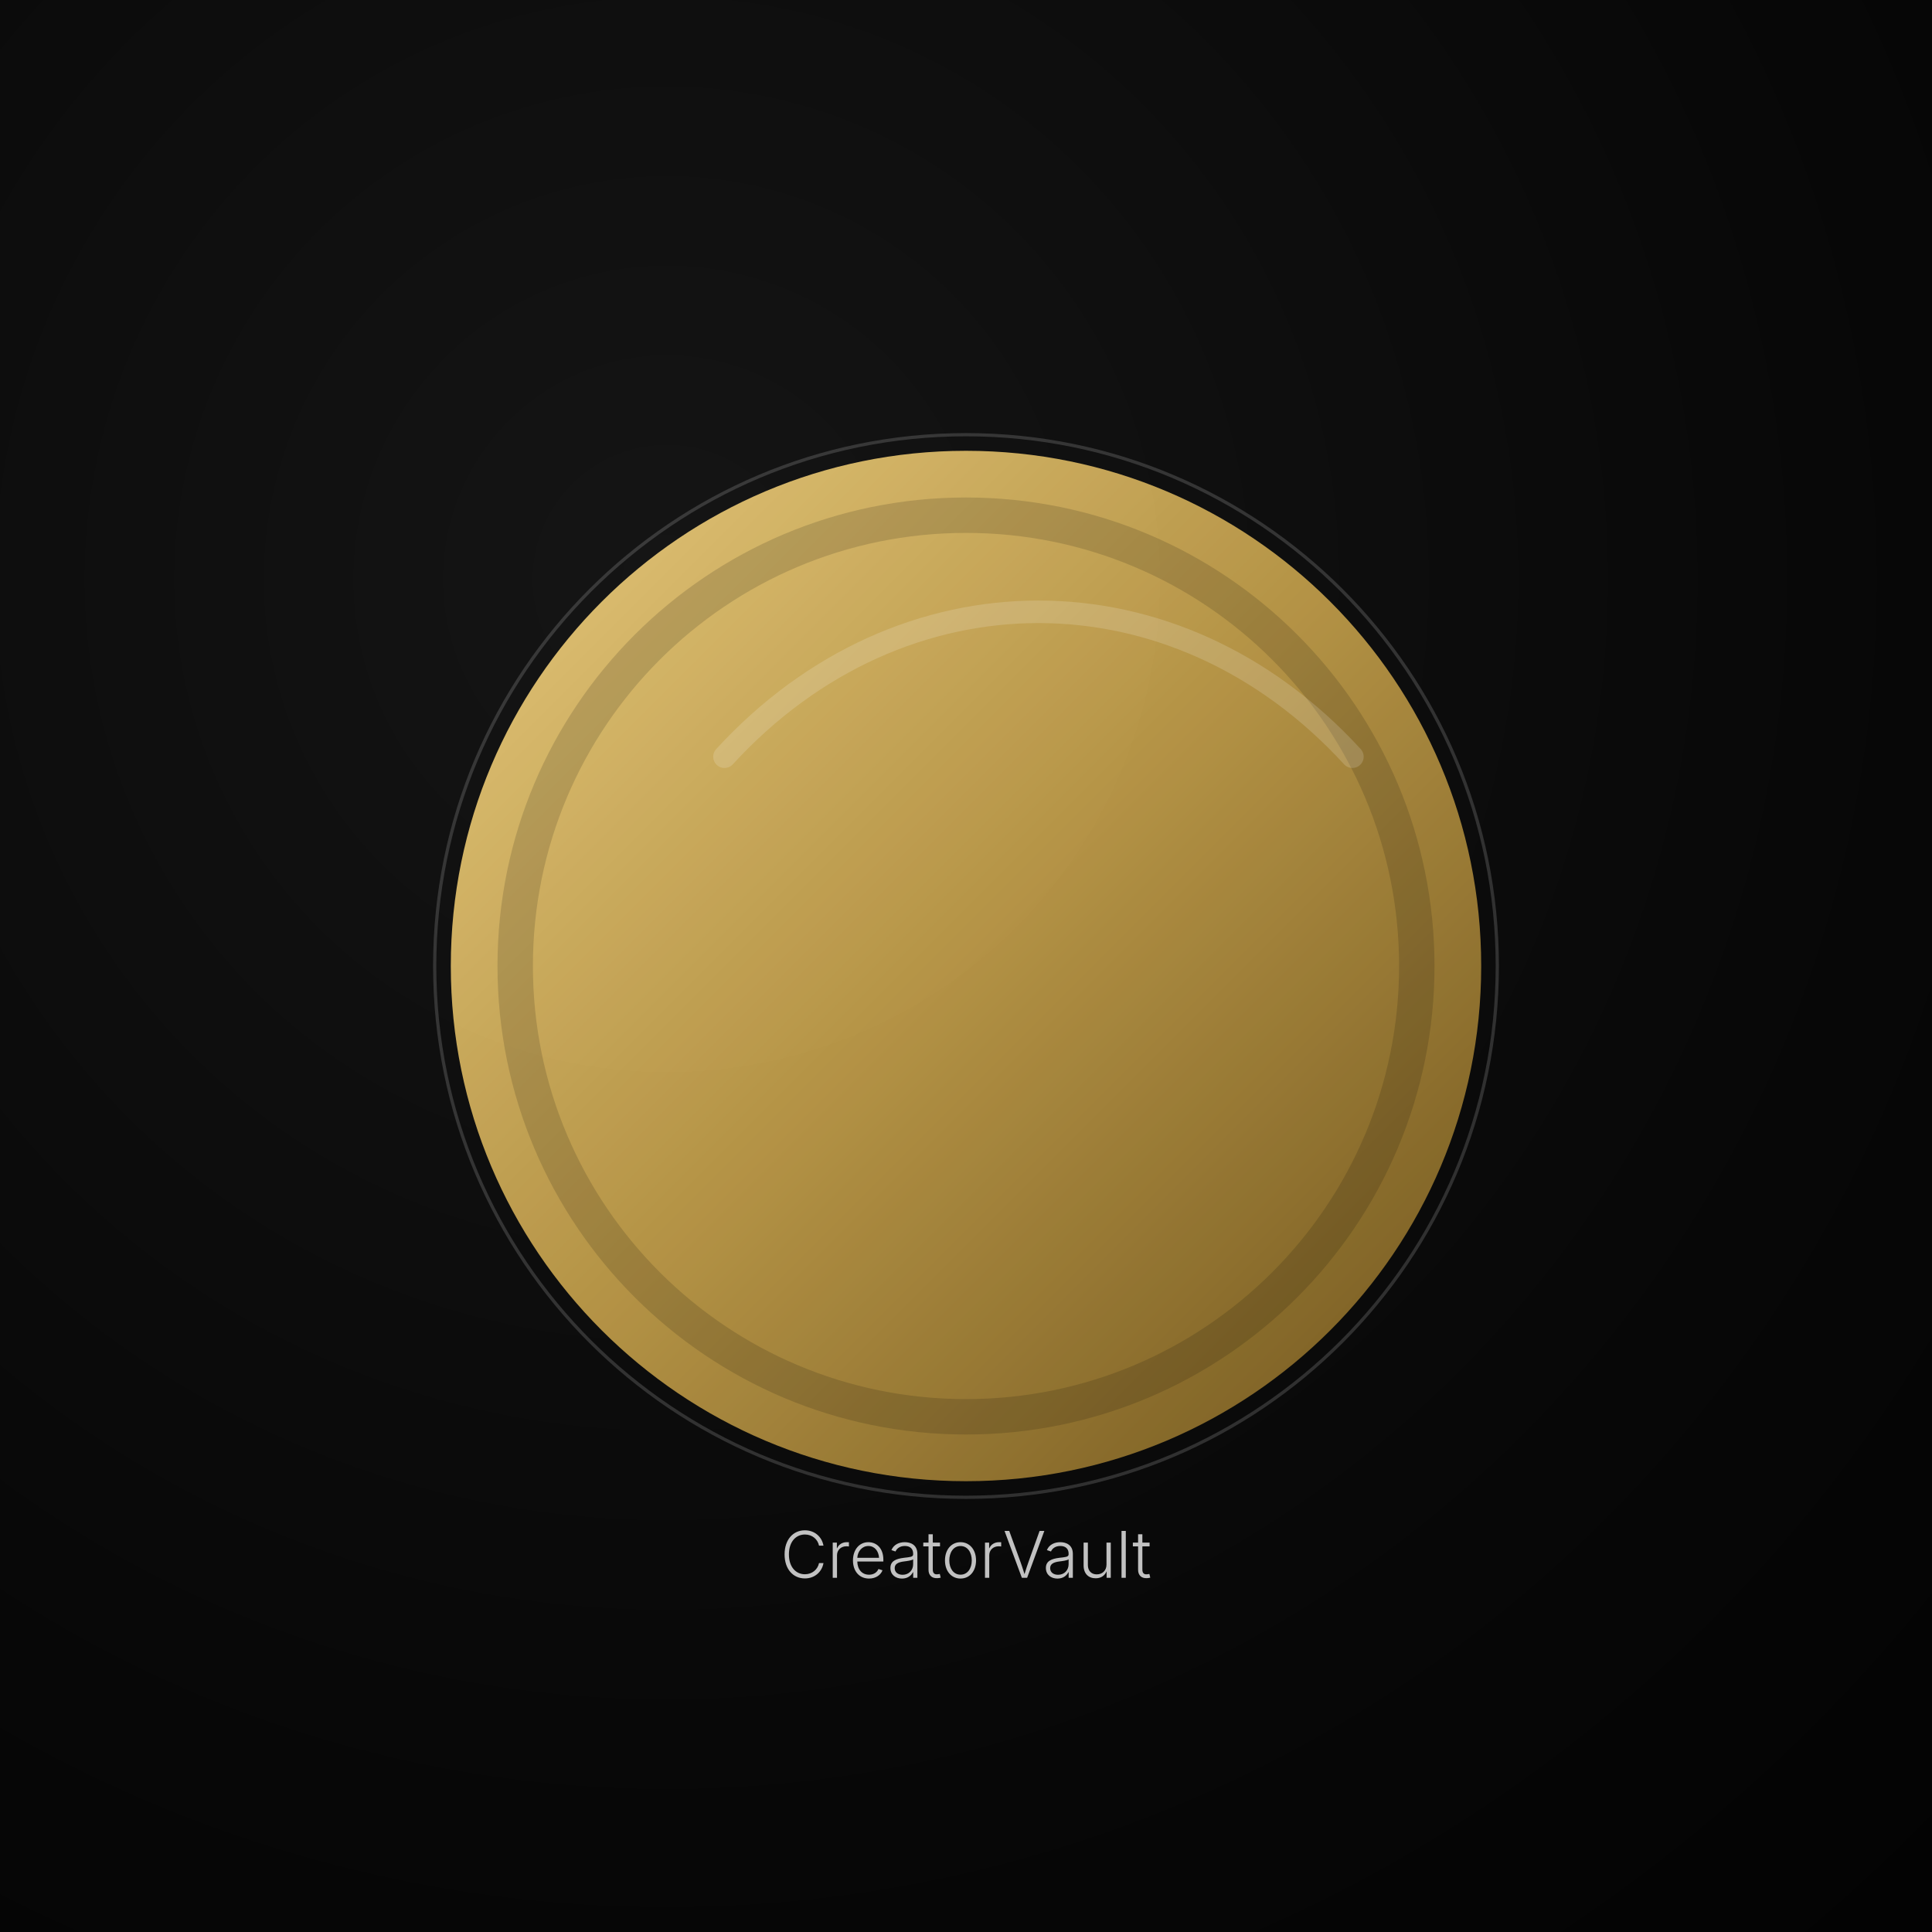
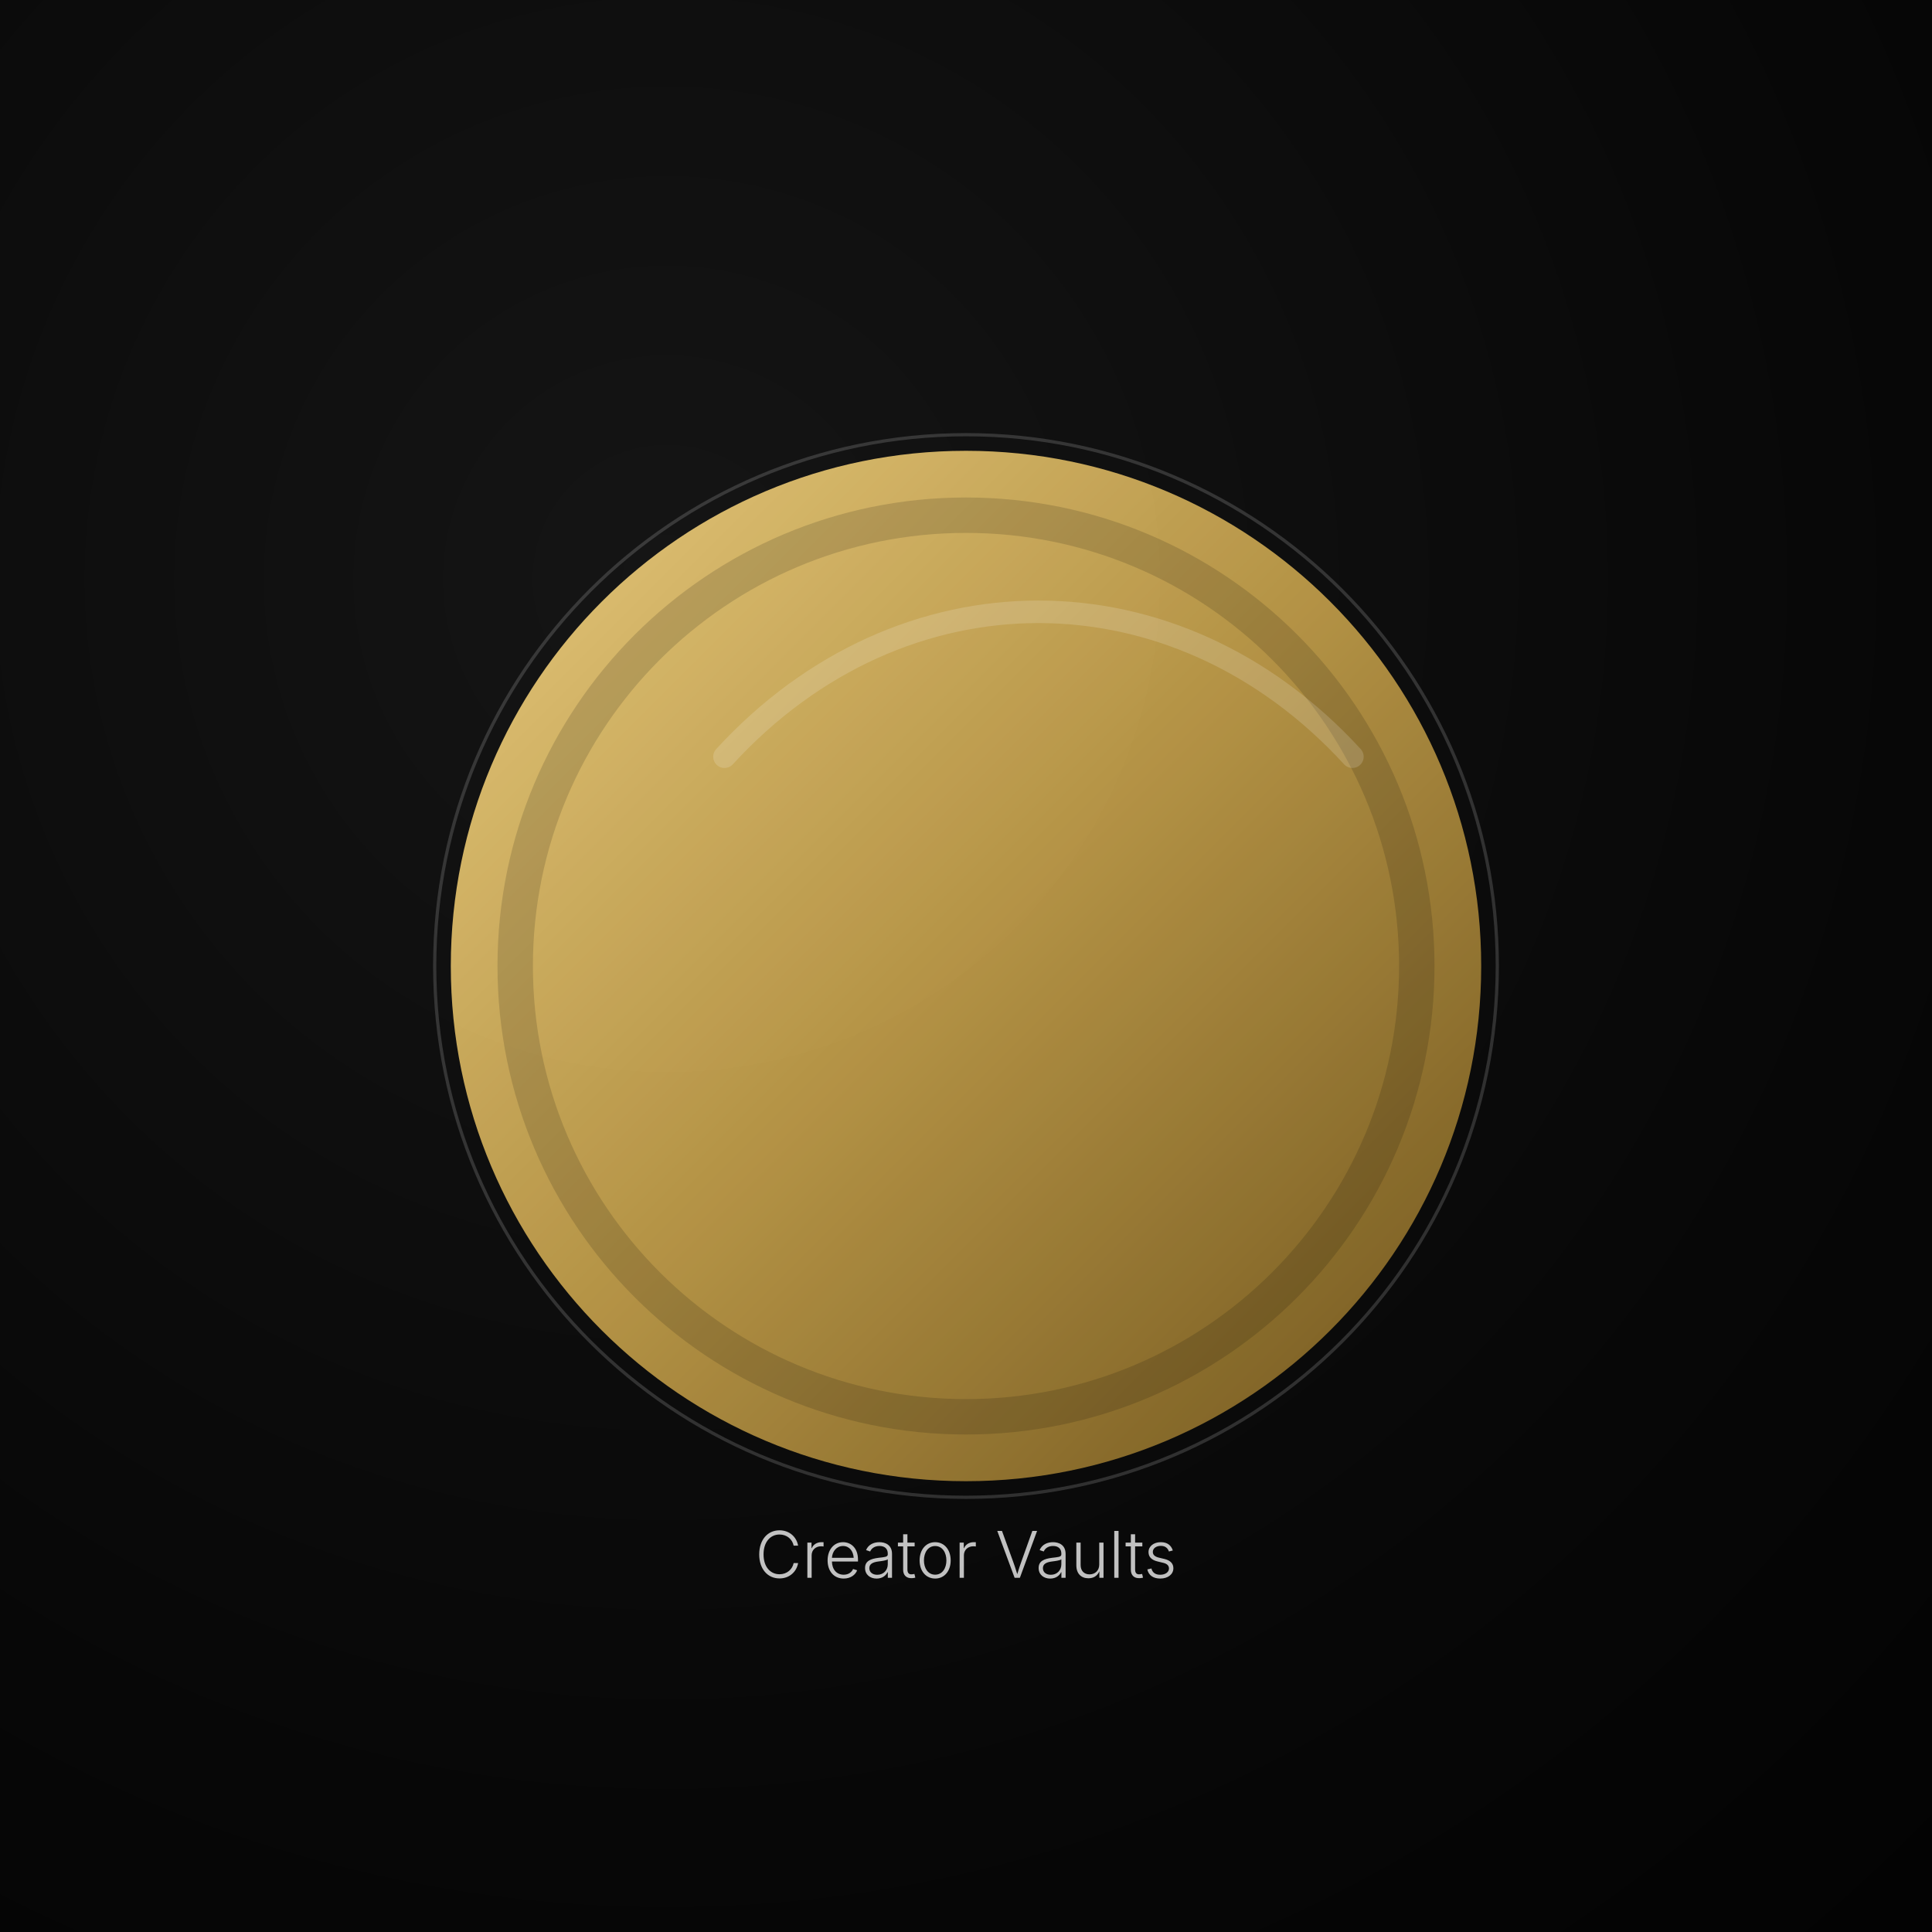
<svg xmlns="http://www.w3.org/2000/svg" viewBox="0 0 1200 1200" fill="none">
  <defs>
    <radialGradient id="bg" cx="0" cy="0" r="1" gradientUnits="userSpaceOnUse" gradientTransform="translate(420 360) rotate(55) scale(1400 1400)">
      <stop stop-color="#151515" />
      <stop offset="0.55" stop-color="#070707" />
      <stop offset="1" stop-color="#000000" />
    </radialGradient>
    <linearGradient id="gold" x1="320" y1="320" x2="920" y2="920" gradientUnits="userSpaceOnUse">
      <stop stop-color="#F7D680" />
      <stop offset="0.45" stop-color="#C7A24C" />
      <stop offset="1" stop-color="#7A5C1E" />
    </linearGradient>
  </defs>
  <rect width="1200" height="1200" fill="url(#bg)" />
  <circle cx="600" cy="600" r="320" fill="url(#gold)" opacity="0.90" />
  <circle cx="600" cy="600" r="330" stroke="rgba(255,255,255,0.16)" stroke-width="2" />
  <circle cx="600" cy="600" r="280" stroke="rgba(0,0,0,0.40)" stroke-width="22" opacity="0.35" />
  <path d="M450 470c110-120 280-120 390 0" stroke="rgba(255,255,255,0.16)" stroke-width="14" stroke-linecap="round" />
  <text x="600" y="980" text-anchor="middle" fill="rgba(255,255,255,0.75)" font-family="Inter, ui-sans-serif, system-ui" font-size="40" font-weight="300">
-     CreatorVault
+     Creator Vaults
  </text>
</svg>
